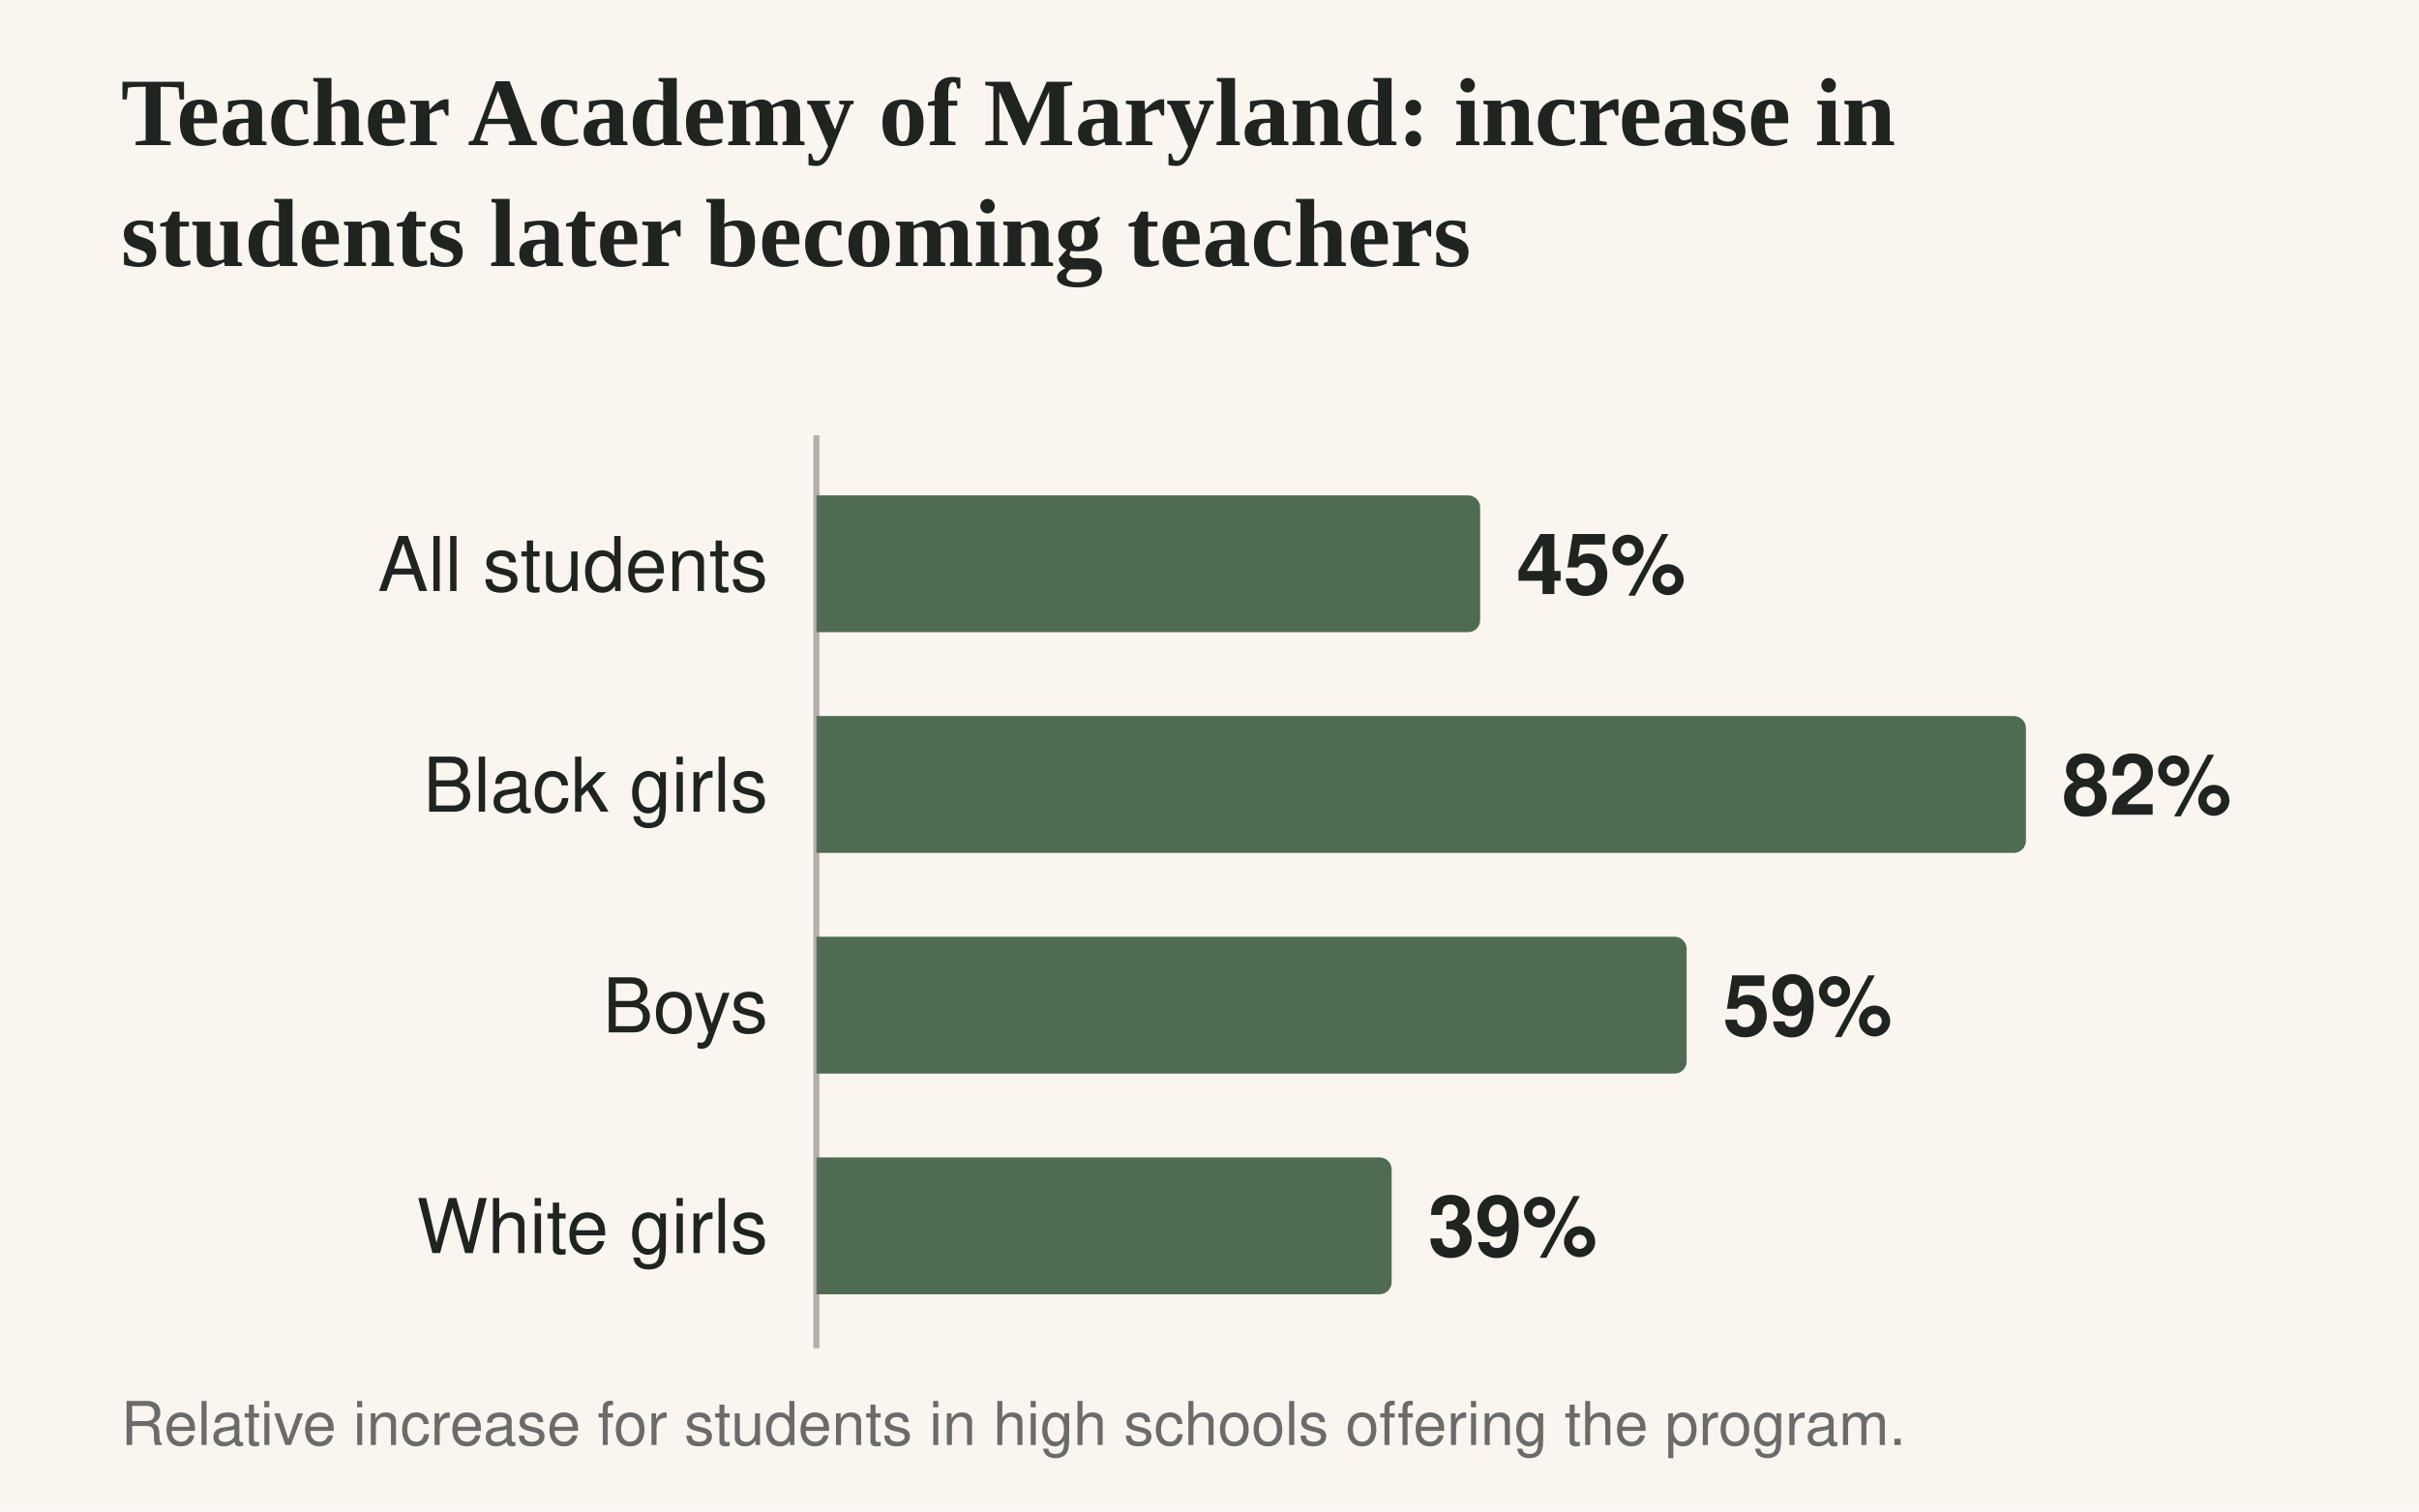
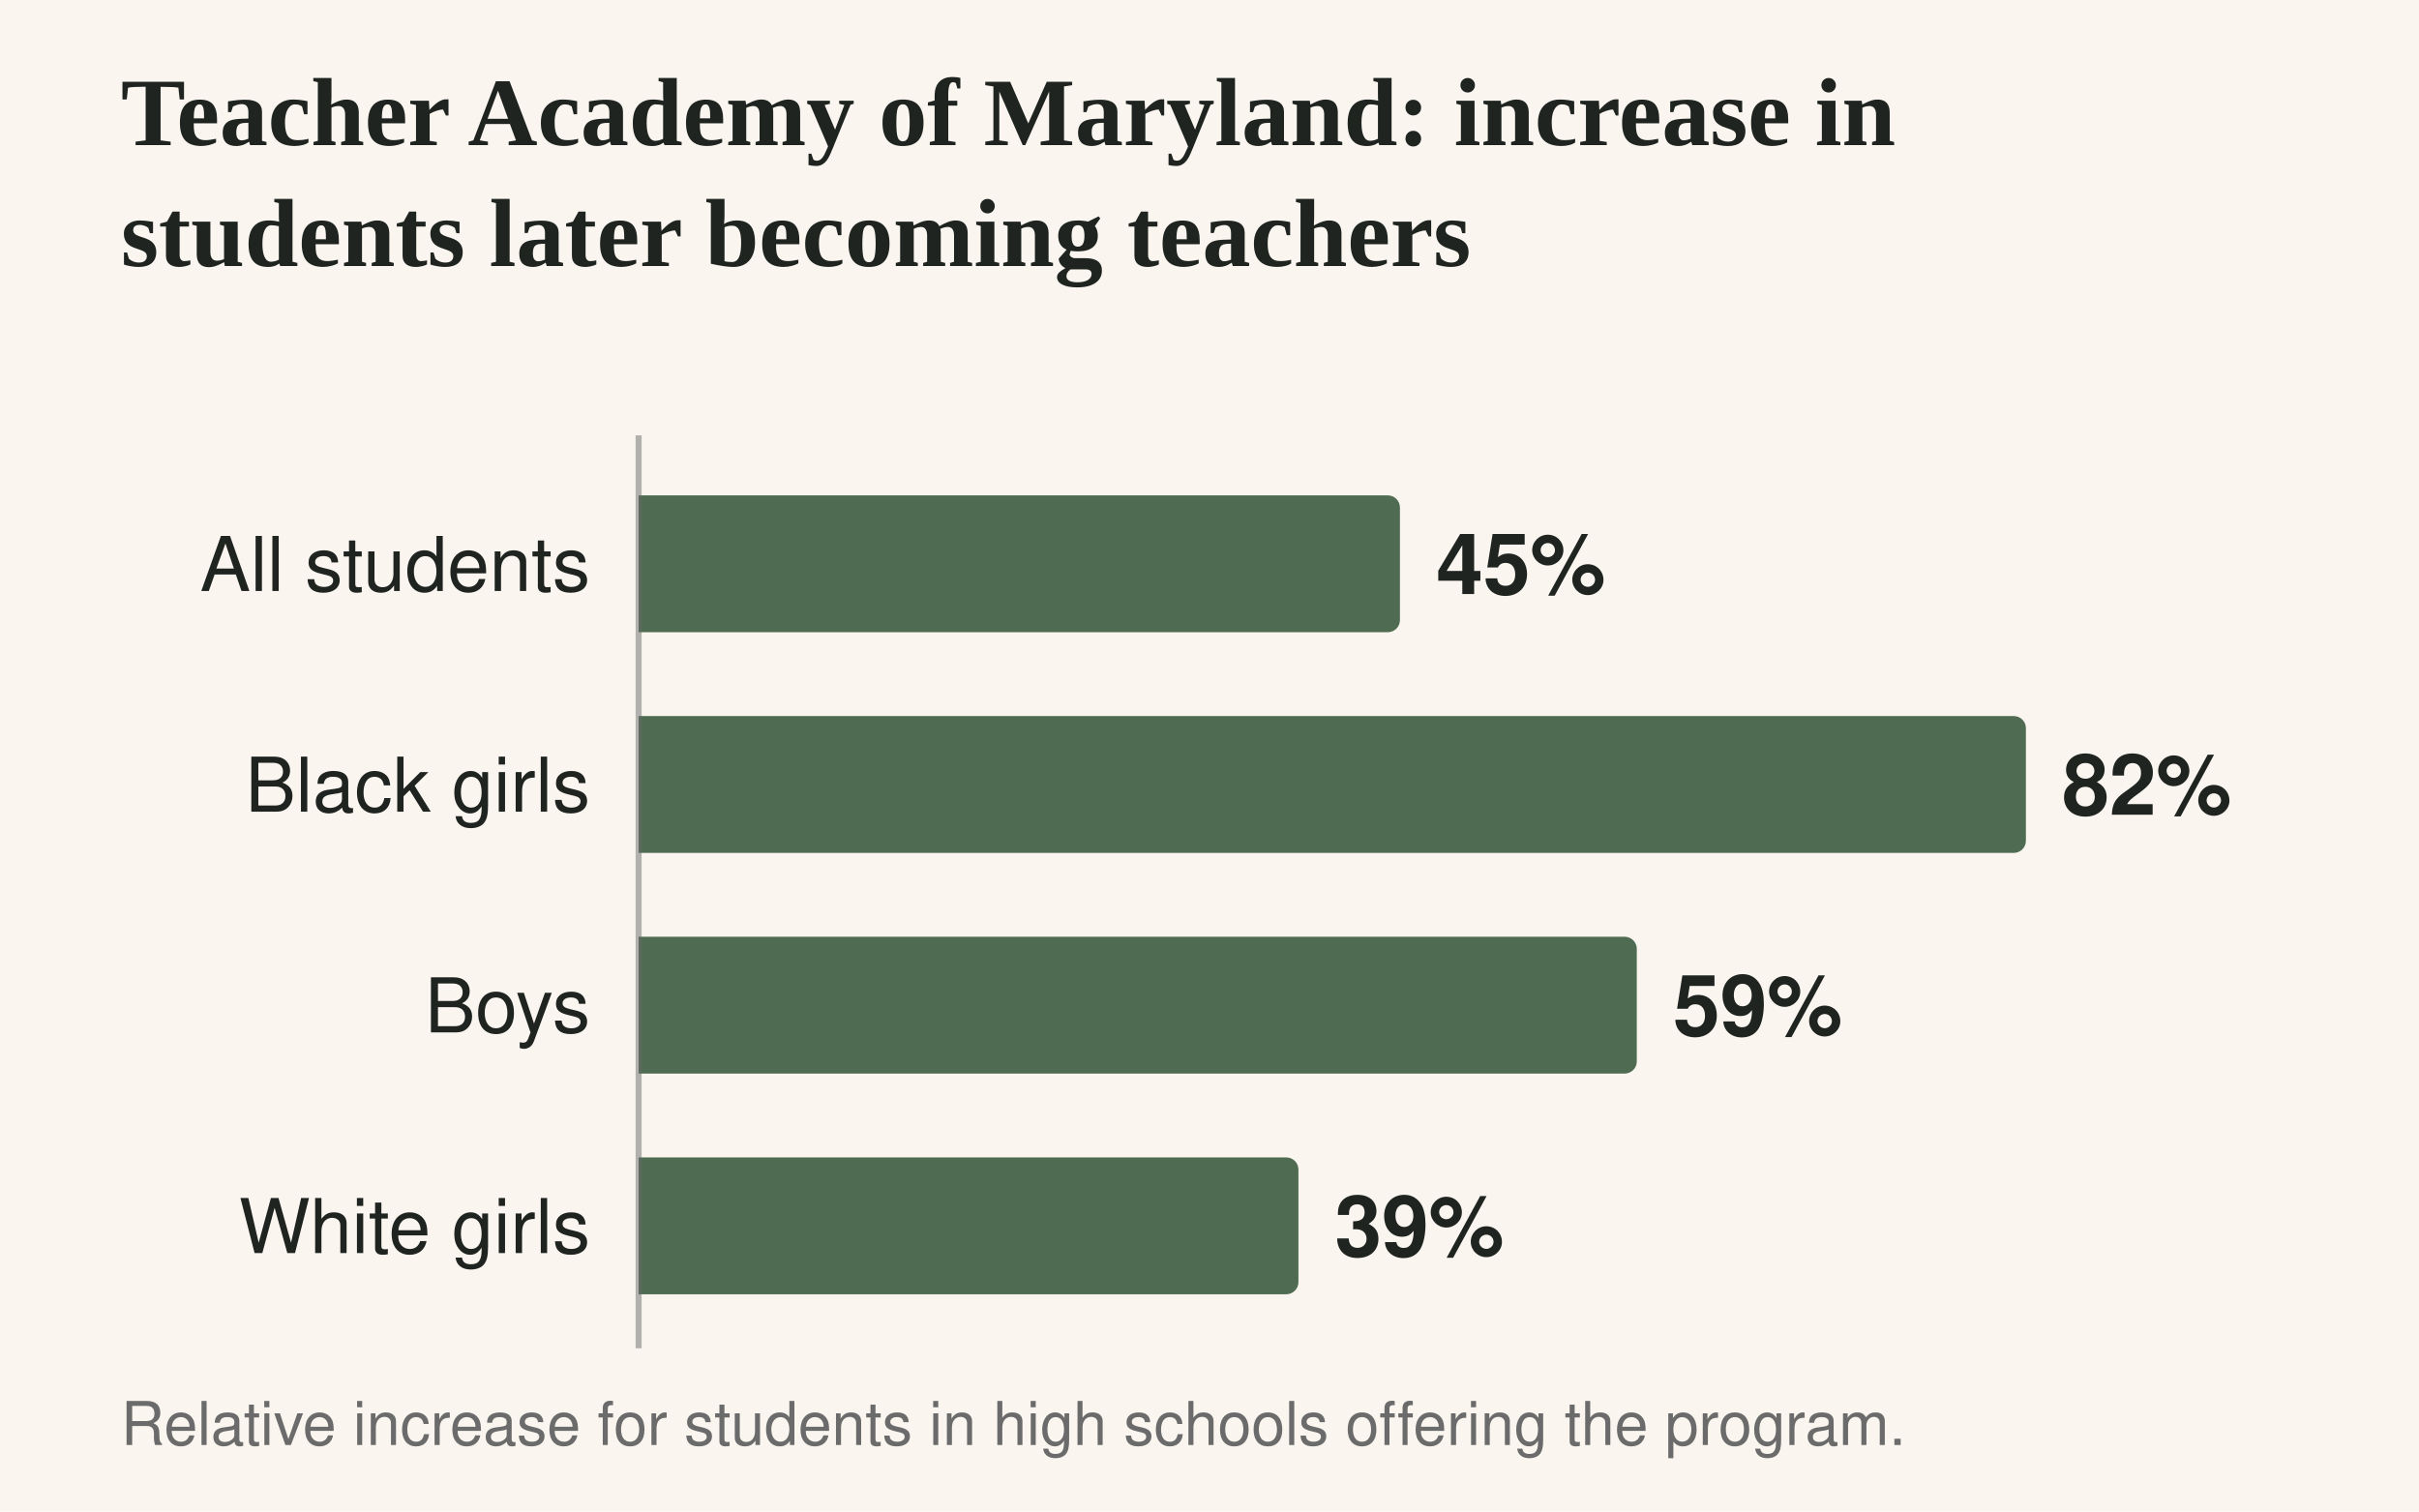
<svg xmlns="http://www.w3.org/2000/svg" viewBox="0 0 800 500" width="800" height="500" role="img">
  <rect width="800" height="500" fill="#FAF6EF" />
  <text x="40" y="48" font-family="Georgia, 'Times New Roman', serif" font-size="32" font-weight="600" fill="#1F2421">Teacher Academy of Maryland: increase in</text>
  <text x="40" y="88" font-family="Georgia, 'Times New Roman', serif" font-size="32" font-weight="600" fill="#1F2421">students later becoming teachers</text>
-   <text x="254" y="195.5" text-anchor="end" font-family="'Helvetica Neue', Helvetica, Arial, sans-serif" font-size="25" fill="#1F2421">All students</text>
-   <path d="M270 163.87 h215.512 a4 4 0 0 1 4 4 v37.26 a4 4 0 0 1 -4 4 h-215.512 Z" fill="#4F6B52" />
-   <text x="501.512" y="196.5" font-family="'Helvetica Neue', Helvetica, Arial, sans-serif" font-size="28" font-weight="700" fill="#1F2421">45%</text>
-   <text x="254" y="268.5" text-anchor="end" font-family="'Helvetica Neue', Helvetica, Arial, sans-serif" font-size="25" fill="#1F2421">Black girls</text>
-   <path d="M270 236.87 h396.0 a4 4 0 0 1 4 4 v37.26 a4 4 0 0 1 -4 4 h-396.0 Z" fill="#4F6B52" />
+   <text x="195.2" y="195.5" text-anchor="end" font-family="'Helvetica Neue', Helvetica, Arial, sans-serif" font-size="25" fill="#1F2421">All students</text>
+   <path d="M211.2 163.87 h247.78 a4 4 0 0 1 4 4 v37.26 a4 4 0 0 1 -4 4 h-247.78 Z" fill="#4F6B52" />
+   <text x="474.98" y="196.5" font-family="'Helvetica Neue', Helvetica, Arial, sans-serif" font-size="28" font-weight="700" fill="#1F2421">45%</text>
+   <text x="195.2" y="268.5" text-anchor="end" font-family="'Helvetica Neue', Helvetica, Arial, sans-serif" font-size="25" fill="#1F2421">Black girls</text>
+   <path d="M211.2 236.87 h454.8 a4 4 0 0 1 4 4 v37.26 a4 4 0 0 1 -4 4 h-454.8 Z" fill="#4F6B52" />
  <text x="682.0" y="269.5" font-family="'Helvetica Neue', Helvetica, Arial, sans-serif" font-size="28" font-weight="700" fill="#1F2421">82%</text>
-   <text x="254" y="341.5" text-anchor="end" font-family="'Helvetica Neue', Helvetica, Arial, sans-serif" font-size="25" fill="#1F2421">Boys</text>
-   <path d="M270 309.87 h283.805 a4 4 0 0 1 4 4 v37.26 a4 4 0 0 1 -4 4 h-283.805 Z" fill="#4F6B52" />
-   <text x="569.805" y="342.5" font-family="'Helvetica Neue', Helvetica, Arial, sans-serif" font-size="28" font-weight="700" fill="#1F2421">59%</text>
-   <text x="254" y="414.5" text-anchor="end" font-family="'Helvetica Neue', Helvetica, Arial, sans-serif" font-size="25" fill="#1F2421">White girls</text>
-   <path d="M270 382.87 h186.244 a4 4 0 0 1 4 4 v37.26 a4 4 0 0 1 -4 4 h-186.244 Z" fill="#4F6B52" />
-   <text x="472.244" y="415.5" font-family="'Helvetica Neue', Helvetica, Arial, sans-serif" font-size="28" font-weight="700" fill="#1F2421">39%</text>
-   <line x1="270" y1="144" x2="270" y2="446" stroke="#6B6B6B" stroke-opacity="0.5" stroke-width="2" />
+   <text x="195.2" y="341.5" text-anchor="end" font-family="'Helvetica Neue', Helvetica, Arial, sans-serif" font-size="25" fill="#1F2421">Boys</text>
+   <path d="M211.2 309.87 h326.112 a4 4 0 0 1 4 4 v37.26 a4 4 0 0 1 -4 4 h-326.112 Z" fill="#4F6B52" />
+   <text x="553.312" y="342.5" font-family="'Helvetica Neue', Helvetica, Arial, sans-serif" font-size="28" font-weight="700" fill="#1F2421">59%</text>
+   <text x="195.2" y="414.5" text-anchor="end" font-family="'Helvetica Neue', Helvetica, Arial, sans-serif" font-size="25" fill="#1F2421">White girls</text>
+   <path d="M211.2 382.87 h214.21 a4 4 0 0 1 4 4 v37.26 a4 4 0 0 1 -4 4 h-214.21 Z" fill="#4F6B52" />
+   <text x="441.41" y="415.5" font-family="'Helvetica Neue', Helvetica, Arial, sans-serif" font-size="28" font-weight="700" fill="#1F2421">39%</text>
+   <line x1="211.2" y1="144" x2="211.2" y2="446" stroke="#6B6B6B" stroke-opacity="0.5" stroke-width="2" />
  <text x="40" y="478" font-family="'Helvetica Neue', Helvetica, Arial, sans-serif" font-size="20" fill="#6B6B6B">Relative increase for students in high schools offering the program.</text>
</svg>
